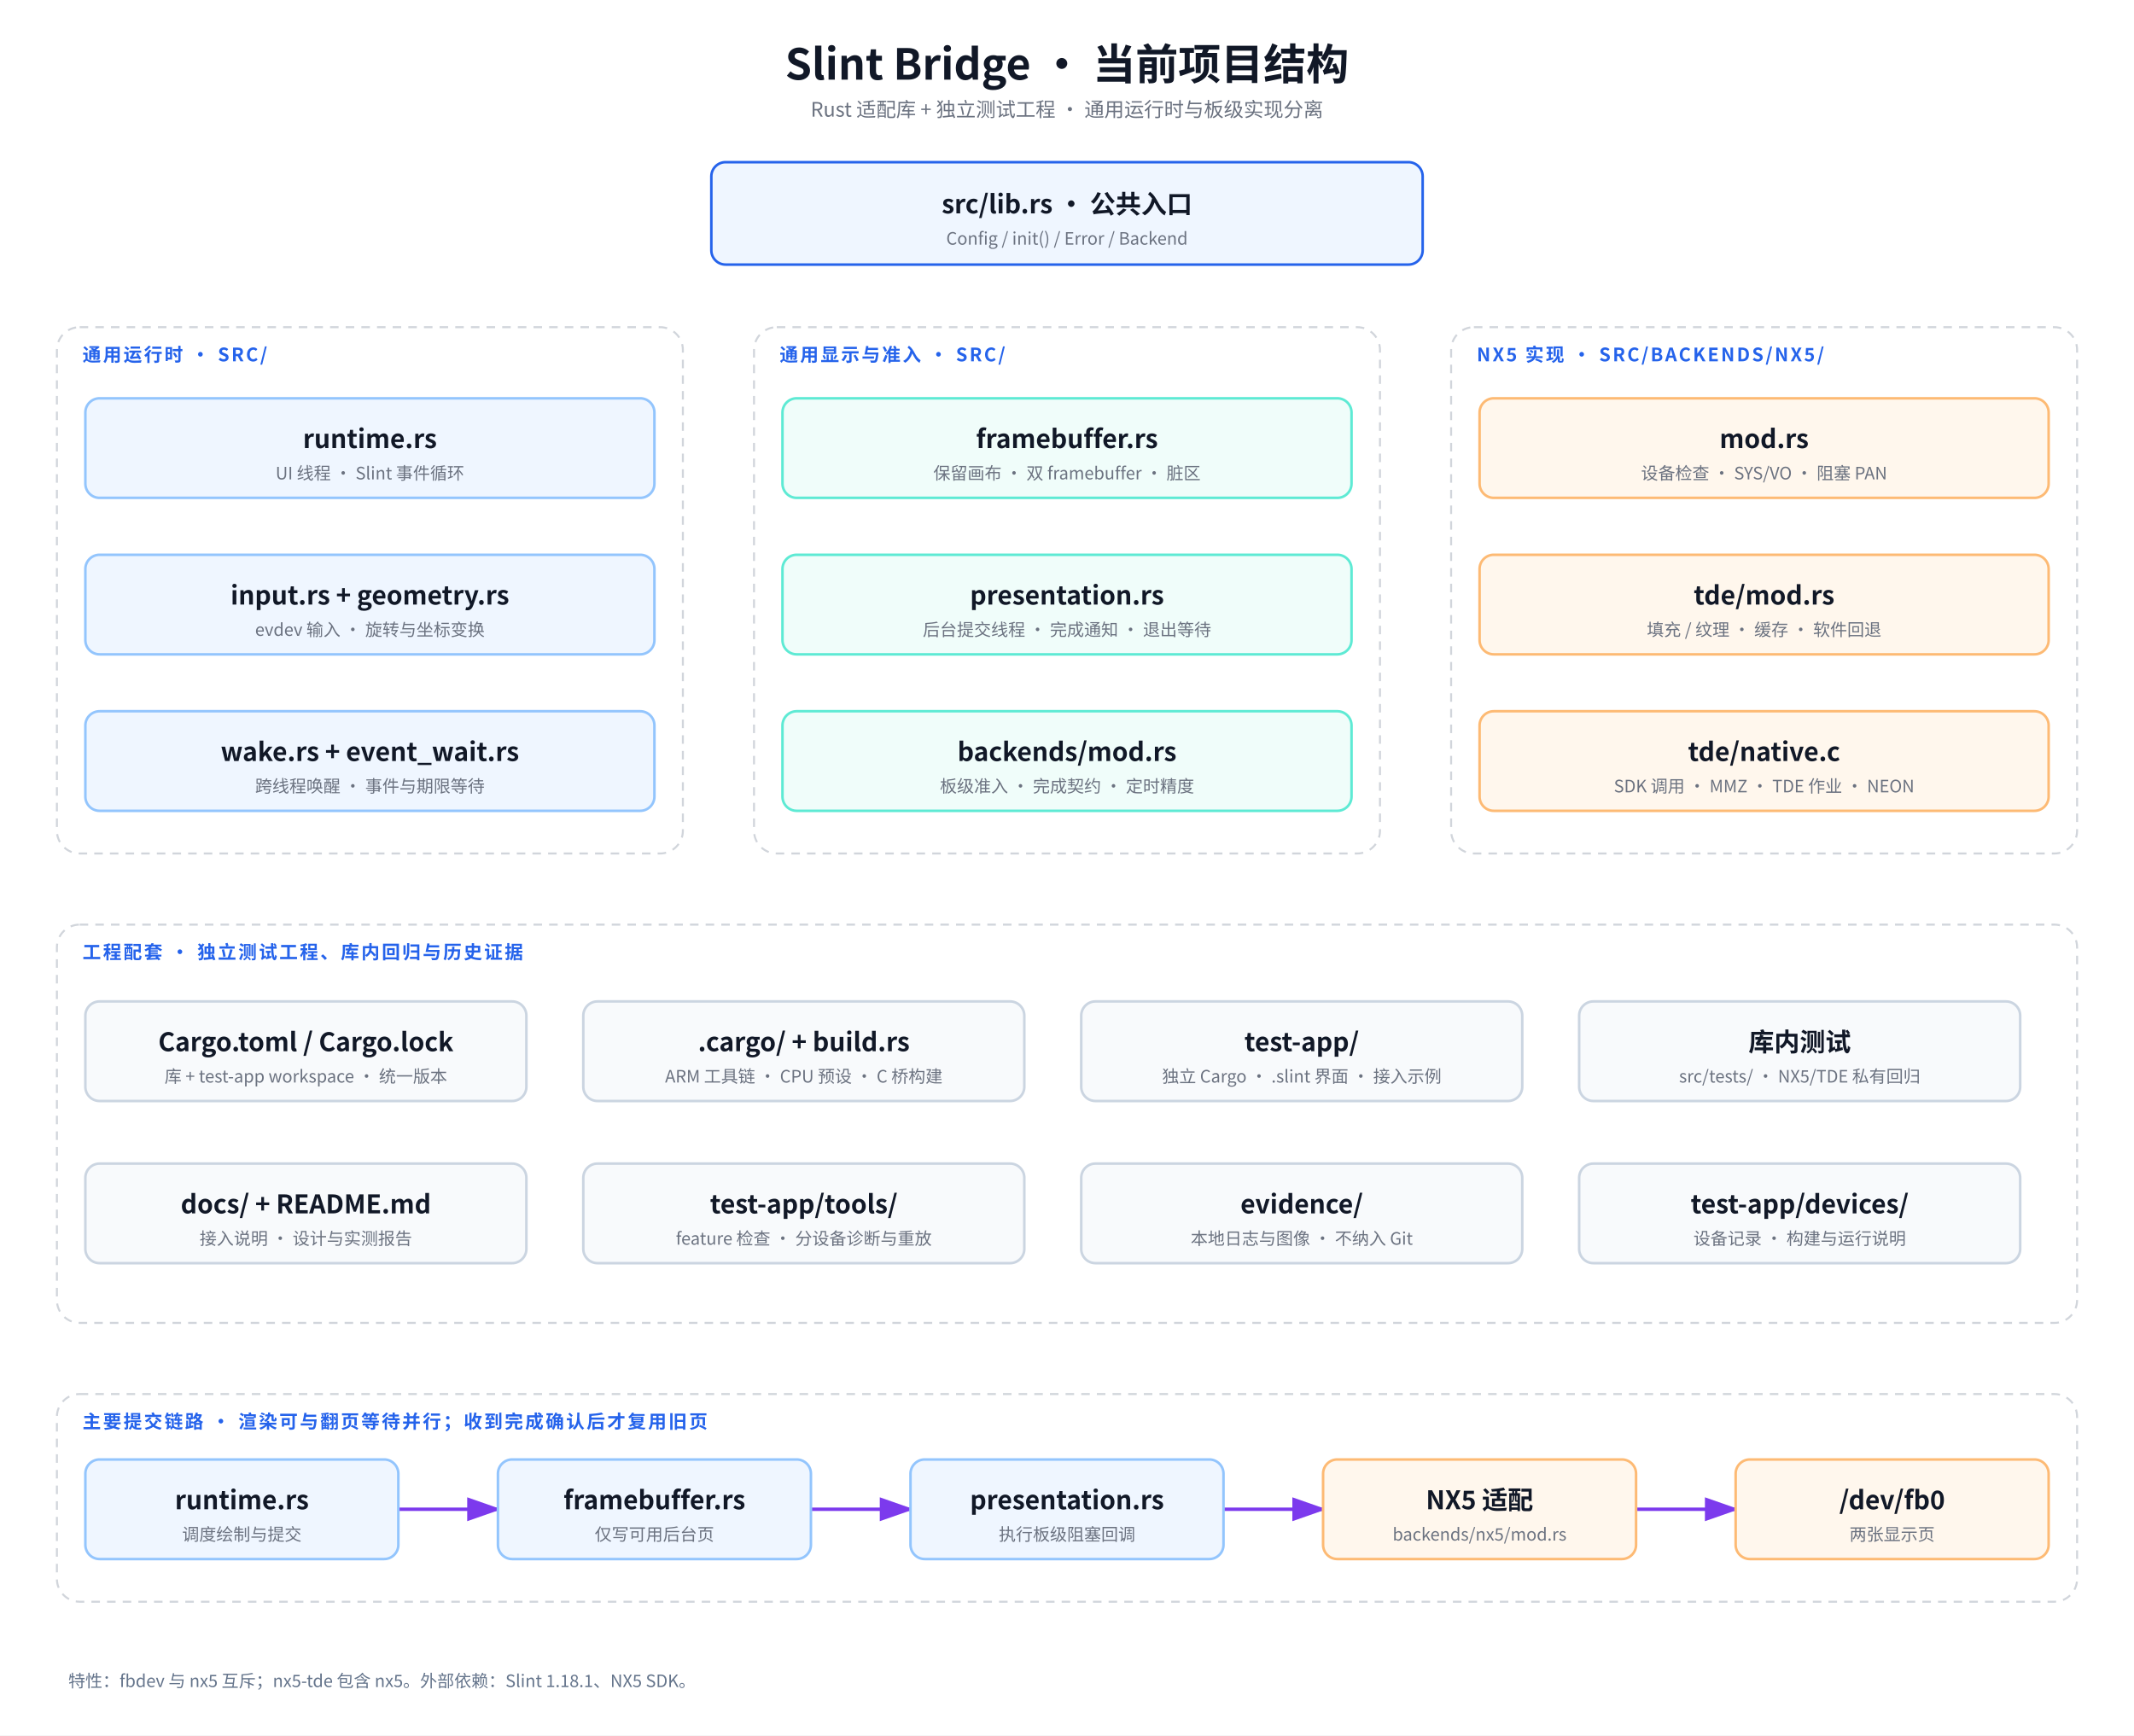
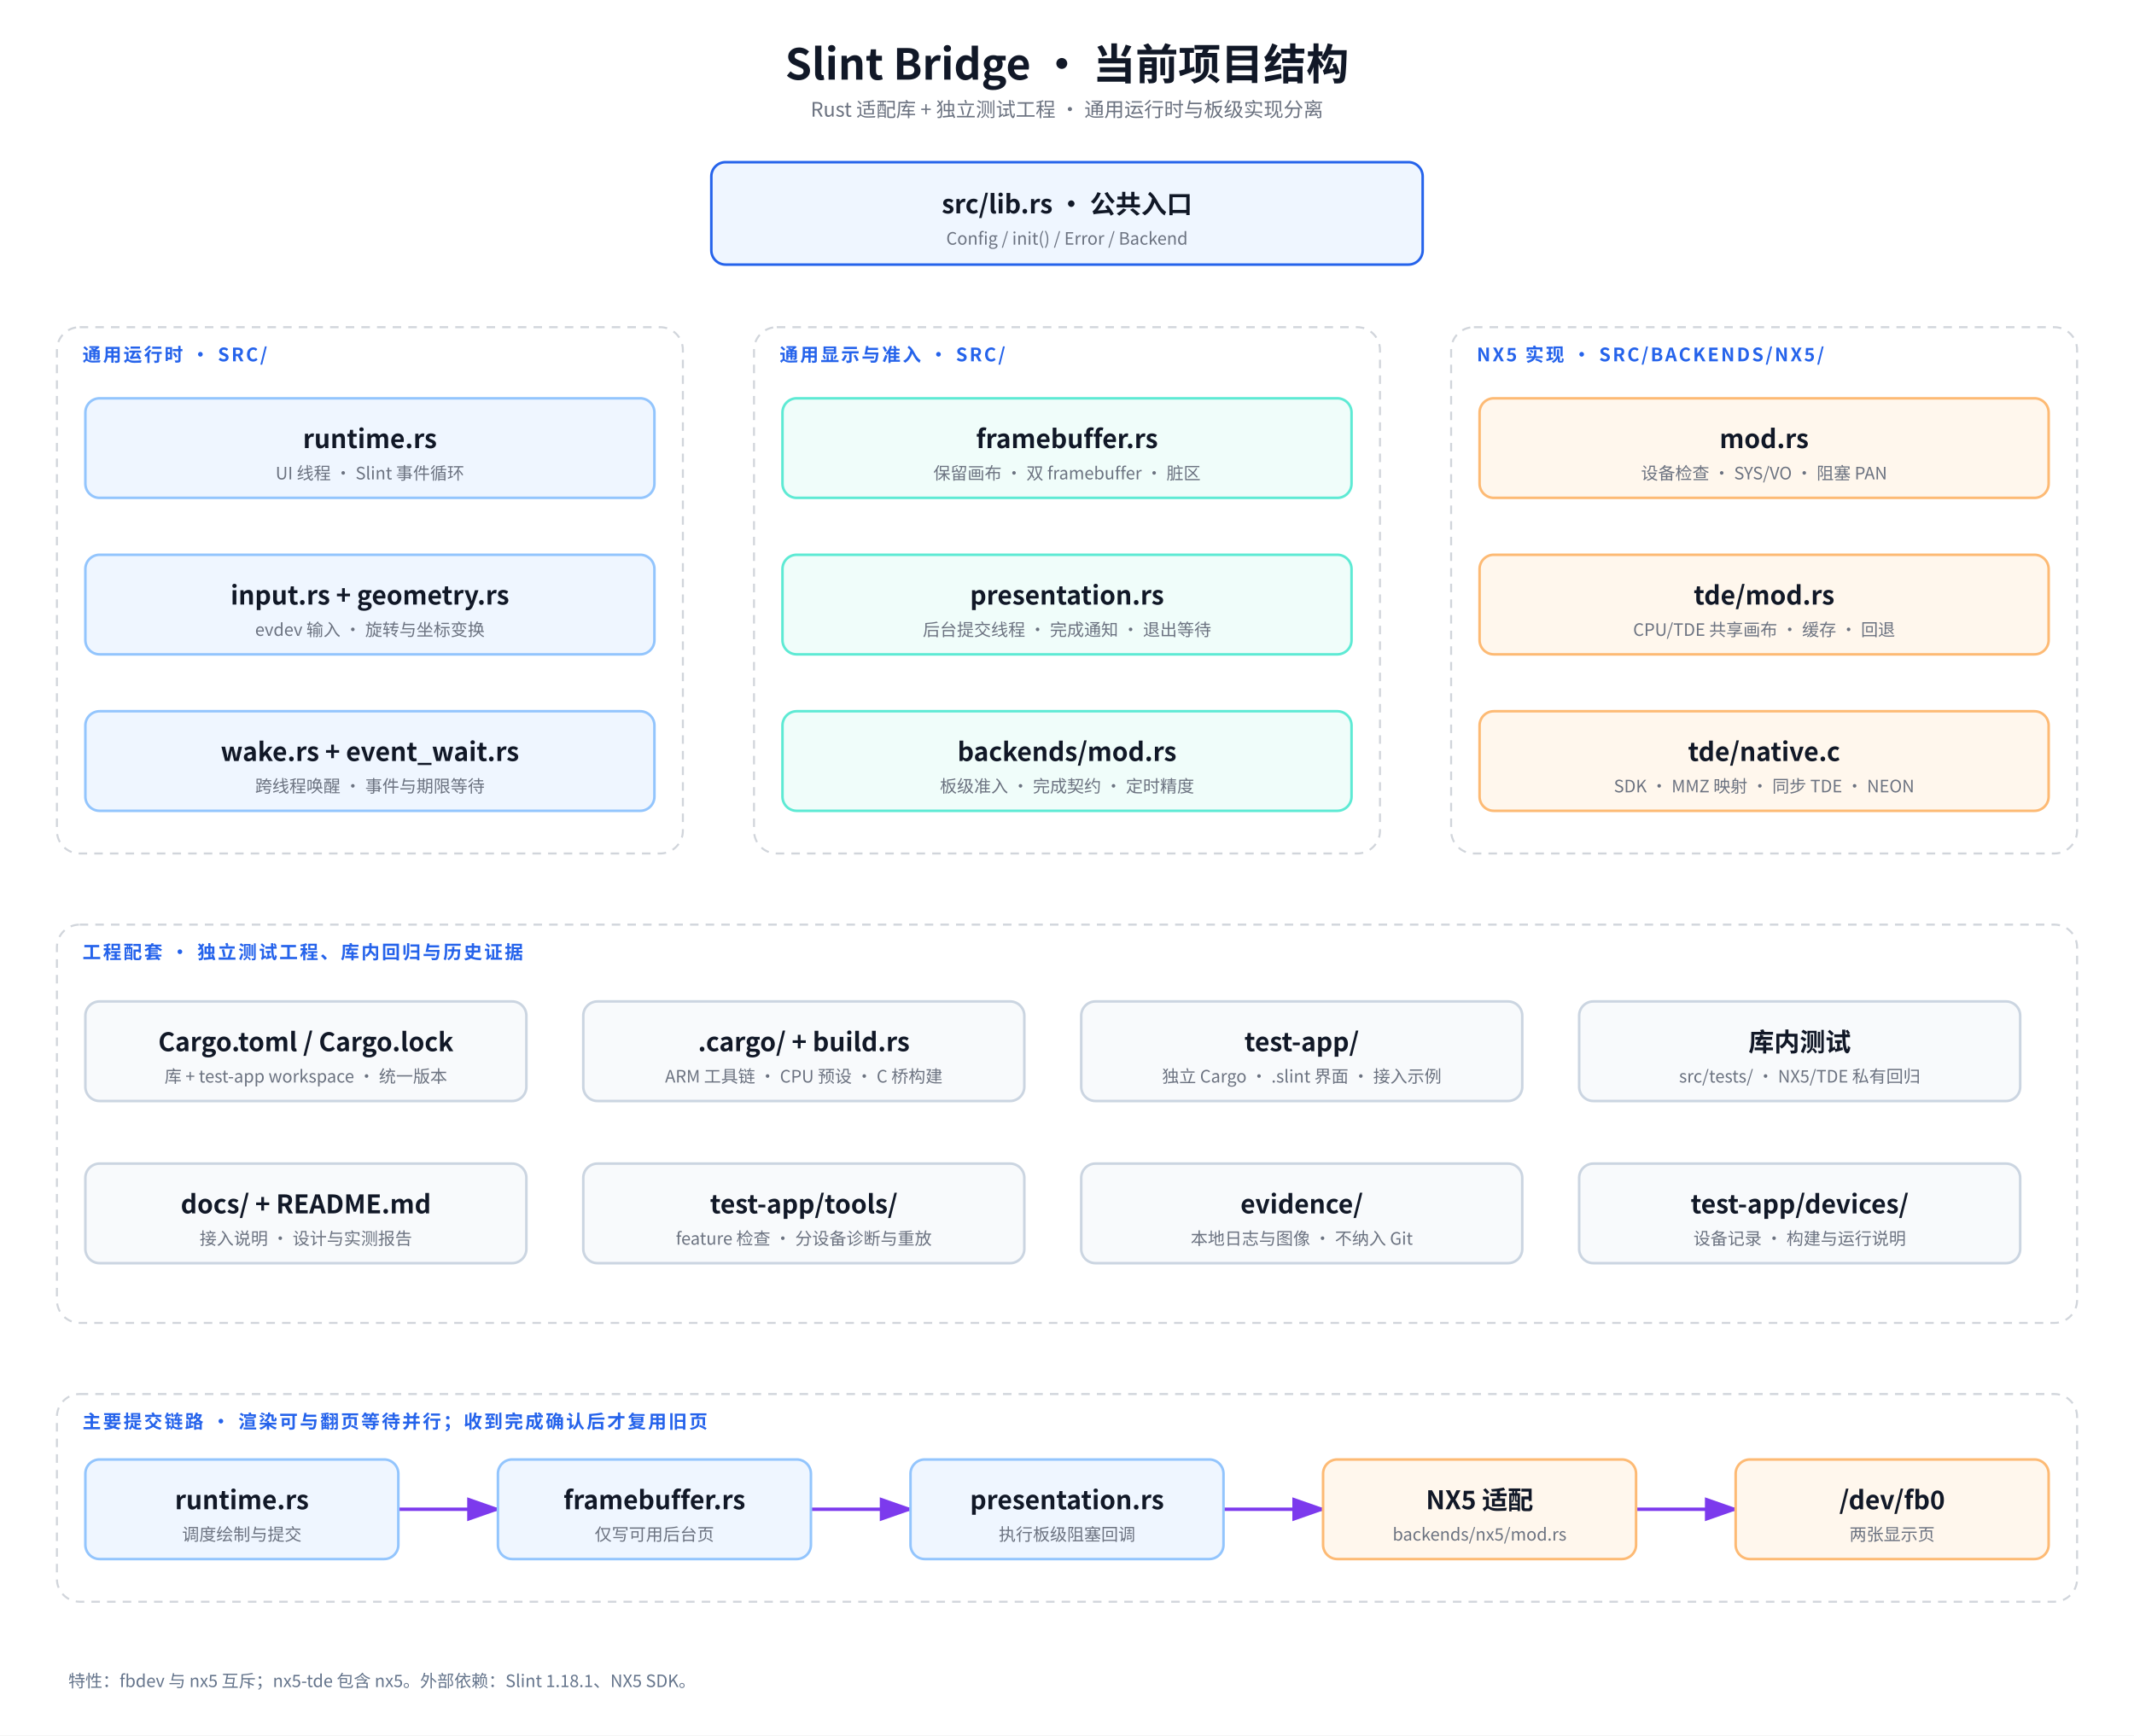
<svg xmlns="http://www.w3.org/2000/svg" viewBox="0 0 1500 1220" width="1500" height="1220" data-generator="fireworks-tech-graph" data-schema-version="1" data-text-metrics="heuristic-v1" data-style-id="1" data-visual-theme="Flat Icon" data-diagram-type="architecture" data-motion-scene="" data-semantic-profile="generic" data-semantic-valid="true" data-quality-profile="showcase" data-max-bends-per-edge="2" data-max-total-bends="8" data-max-route-stretch="1.35" data-max-bridged-crossings="0" data-min-node-gap="40.0" data-min-container-gutter="20.0" data-min-label-clearance="4.0" data-min-segment-length="16.0">
  <defs>
    <marker id="arrowA" markerWidth="10" markerHeight="7" refX="9" refY="3.5" orient="auto">
      <polygon points="0 0, 10 3.5, 0 7" fill="#7c3aed" />
    </marker>
    <marker id="arrowB" markerWidth="10" markerHeight="7" refX="9" refY="3.5" orient="auto">
      <polygon points="0 0, 10 3.5, 0 7" fill="#10b981" />
    </marker>
    <marker id="arrowC" markerWidth="10" markerHeight="7" refX="9" refY="3.5" orient="auto">
      <polygon points="0 0, 10 3.5, 0 7" fill="#2563eb" />
    </marker>
    <marker id="arrowE" markerWidth="10" markerHeight="7" refX="9" refY="3.5" orient="auto">
      <polygon points="0 0, 10 3.5, 0 7" fill="#f97316" />
    </marker>
    <marker id="arrowF" markerWidth="10" markerHeight="7" refX="9" refY="3.5" orient="auto">
      <polygon points="0 0, 10 3.5, 0 7" fill="#7c3aed" />
    </marker>
    <marker id="arrowG" markerWidth="10" markerHeight="7" refX="9" refY="3.5" orient="auto">
      <polygon points="0 0, 10 3.5, 0 7" fill="#ef4444" />
    </marker>
    <marker id="arrowH" markerWidth="10" markerHeight="7" refX="9" refY="3.5" orient="auto">
      <polygon points="0 0, 10 3.5, 0 7" fill="#6b7280" />
    </marker>
    <filter id="shadowSoft" x="-20%" y="-20%" width="140%" height="160%">
      <feDropShadow dx="0" dy="3" stdDeviation="6" flood-color="#0f172a" flood-opacity="0.12" />
    </filter>
    <filter id="shadowGlass" x="-20%" y="-20%" width="140%" height="160%">
      <feDropShadow dx="0" dy="10" stdDeviation="16" flood-color="#020617" flood-opacity="0.28" />
    </filter>
    <style>
    text { font-family: 'Noto Sans CJK SC', 'PingFang SC', 'Microsoft YaHei', sans-serif; }
    .title { font-size: 30px; font-weight: 700; fill: #111827; }
    .subtitle { font-size: 14px; font-weight: 500; fill: #6b7280; }
    .section { font-size: 13px; font-weight: 700; fill: #2563eb; letter-spacing: 1.4px; }
    .section-sub { font-size: 12px; font-weight: 500; fill: #64748b; }
    .node-title { font-weight: 700; fill: #111827; }
    .node-sub { font-weight: 500; fill: #6b7280; }
    .node-type { font-size: 12px; font-weight: 700; fill: #64748b; letter-spacing: 0.08em; }
    .arrow-label { font-size: 12px; font-weight: 600; fill: #6b7280; }
    .legend { font-size: 12px; font-weight: 500; fill: #6b7280; }
    .footnote { font-size: 12px; font-weight: 500; fill: #64748b; }
    .metric-label { font-size: 8.5px; font-weight: 700; fill: #64748b; text-transform: uppercase; }
    .metric-value { font-size: 9.5px; font-weight: 700; fill: #111827; }
    </style>
  </defs>
  <rect data-graph-role="background" width="1500.0" height="1220.0" fill="#ffffff" />
  <text x="750.0" y="56" text-anchor="middle" class="title">Slint Bridge · 当前项目结构</text>
  <text x="750.0" y="82" text-anchor="middle" class="subtitle">Rust 适配库 + 独立测试工程 · 通用运行时与板级实现分离</text>
  <g id="runtime_group" data-graph-role="container" data-container-id="runtime_group" data-semantic-role="boundary" data-graph-bounds="40,230,480,600">
    <rect data-graph-role="container" x="40.0" y="230.0" width="440.0" height="370.0" rx="16.0" fill="none" stroke="#d1d5db" stroke-width="1.4" stroke-dasharray="6 5" />
    <text x="58.0" y="254.0" class="section">通用运行时 · SRC/</text>
    <rect id="runtime_group-header" data-graph-role="reserved" data-reserved-kind="container-header" x="48" y="236" width="142.06" height="30" fill="none" stroke="none" />
  </g>
  <g id="display_group" data-graph-role="container" data-container-id="display_group" data-semantic-role="boundary" data-graph-bounds="530,230,970,600">
    <rect data-graph-role="container" x="530.0" y="230.0" width="440.0" height="370.0" rx="16.0" fill="none" stroke="#d1d5db" stroke-width="1.4" stroke-dasharray="6 5" />
    <text x="548.0" y="254.0" class="section">通用显示与准入 · SRC/</text>
    <rect id="display_group-header" data-graph-role="reserved" data-reserved-kind="container-header" x="538" y="236" width="168.06" height="30" fill="none" stroke="none" />
  </g>
  <g id="nx5_group" data-graph-role="container" data-container-id="nx5_group" data-semantic-role="boundary" data-graph-bounds="1020,230,1460,600">
    <rect data-graph-role="container" x="1020.0" y="230.0" width="440.0" height="370.0" rx="16.0" fill="none" stroke="#d1d5db" stroke-width="1.4" stroke-dasharray="6 5" />
    <text x="1038.0" y="254.0" class="section">NX5 实现 · SRC/BACKENDS/NX5/</text>
    <rect id="nx5_group-header" data-graph-role="reserved" data-reserved-kind="container-header" x="1028" y="236" width="228.38" height="30" fill="none" stroke="none" />
  </g>
  <g id="support" data-graph-role="container" data-container-id="support" data-semantic-role="boundary" data-graph-bounds="40,650,1460,930">
    <rect data-graph-role="container" x="40.0" y="650.0" width="1420.0" height="280.0" rx="16.0" fill="none" stroke="#d1d5db" stroke-width="1.4" stroke-dasharray="6 5" />
    <text x="58.0" y="674.0" class="section">工程配套 · 独立测试工程、库内回归与历史证据</text>
    <rect id="support-header" data-graph-role="reserved" data-reserved-kind="container-header" x="48" y="656" width="306.9" height="30" fill="none" stroke="none" />
  </g>
  <g id="flow" data-graph-role="container" data-container-id="flow" data-semantic-role="boundary" data-graph-bounds="40,980,1460,1126">
    <rect data-graph-role="container" x="40.0" y="980.0" width="1420.0" height="146.0" rx="16.0" fill="none" stroke="#d1d5db" stroke-width="1.4" stroke-dasharray="6 5" />
    <text x="58.0" y="1004.0" class="section">主要提交链路 · 渲染可与翻页等待并行；收到完成确认后才复用旧页</text>
    <rect id="flow-header" data-graph-role="reserved" data-reserved-kind="container-header" x="48" y="986" width="423.9" height="30" fill="none" stroke="none" />
  </g>
  <path id="flow_rt_flow_fb" data-graph-role="edge" data-edge-id="flow_rt_flow_fb" data-source="flow_rt" data-target="flow_fb" data-edge-kind="flow" data-topic-id="" data-flow="control" data-motion-role="" data-motion-stage="" data-motion-order="" data-protocol="" data-via="" data-critical-path-id="" data-critical-hop="" data-critical-hops="" data-critical="false" data-bends="0" data-route-stretch="1.0" data-bridges="" d="M 280,1061 L 350,1061" fill="none" stroke="#7c3aed" stroke-width="2.4" stroke-linecap="round" stroke-linejoin="round" marker-end="url(#arrowA)" />
  <path id="flow_fb_flow_pr" data-graph-role="edge" data-edge-id="flow_fb_flow_pr" data-source="flow_fb" data-target="flow_pr" data-edge-kind="flow" data-topic-id="" data-flow="control" data-motion-role="" data-motion-stage="" data-motion-order="" data-protocol="" data-via="" data-critical-path-id="" data-critical-hop="" data-critical-hops="" data-critical="false" data-bends="0" data-route-stretch="1.0" data-bridges="" d="M 570,1061 L 640,1061" fill="none" stroke="#7c3aed" stroke-width="2.4" stroke-linecap="round" stroke-linejoin="round" marker-end="url(#arrowA)" />
  <path id="flow_pr_flow_nx" data-graph-role="edge" data-edge-id="flow_pr_flow_nx" data-source="flow_pr" data-target="flow_nx" data-edge-kind="flow" data-topic-id="" data-flow="control" data-motion-role="" data-motion-stage="" data-motion-order="" data-protocol="" data-via="" data-critical-path-id="" data-critical-hop="" data-critical-hops="" data-critical="false" data-bends="0" data-route-stretch="1.0" data-bridges="" d="M 860,1061 L 930,1061" fill="none" stroke="#7c3aed" stroke-width="2.4" stroke-linecap="round" stroke-linejoin="round" marker-end="url(#arrowA)" />
  <path id="flow_nx_flow_dev" data-graph-role="edge" data-edge-id="flow_nx_flow_dev" data-source="flow_nx" data-target="flow_dev" data-edge-kind="flow" data-topic-id="" data-flow="control" data-motion-role="" data-motion-stage="" data-motion-order="" data-protocol="" data-via="" data-critical-path-id="" data-critical-hop="" data-critical-hops="" data-critical="false" data-bends="0" data-route-stretch="1.0" data-bridges="" d="M 1150,1061 L 1220,1061" fill="none" stroke="#7c3aed" stroke-width="2.4" stroke-linecap="round" stroke-linejoin="round" marker-end="url(#arrowA)" />
  <g id="node-public" data-graph-role="node" data-node-id="public" data-semantic-role="rect" data-motion-role="" data-motion-stage="" data-motion-order="" data-parent="" data-deployment-id="" data-topic-id="" data-span-id="" data-station-order="" data-status="" data-start-ms="" data-duration-ms="" data-parent-span="" data-graph-bounds="500,114,1000,186">
    <rect x="500.0" y="114.0" width="500.0" height="72.0" rx="10.0" fill="#eff6ff" stroke="#2563eb" stroke-width="1.8" />
    <text data-text-role="title" data-full-text="src/lib.rs · 公共入口" data-text-max-width="476.0" x="750.0" y="150.0" text-anchor="middle" class="node-title" font-size="18">src/lib.rs · 公共入口</text>
    <text data-text-role="subtitle" data-full-text="Config / init() / Error / Backend" data-text-max-width="476.0" x="750.0" y="172.0" text-anchor="middle" class="node-sub" font-size="12">Config / init() / Error / Backend</text>
  </g>
  <g id="node-runtime" data-graph-role="node" data-node-id="runtime" data-semantic-role="rect" data-motion-role="" data-motion-stage="" data-motion-order="" data-parent="" data-deployment-id="" data-topic-id="" data-span-id="" data-station-order="" data-status="" data-start-ms="" data-duration-ms="" data-parent-span="" data-graph-bounds="60,280,460,350">
    <rect x="60.0" y="280.0" width="400.0" height="70.0" rx="10.0" fill="#eff6ff" stroke="#93c5fd" stroke-width="1.8" />
    <text data-text-role="title" data-full-text="runtime.rs" data-text-max-width="376.0" x="260.0" y="315.0" text-anchor="middle" class="node-title" font-size="18">runtime.rs</text>
    <text data-text-role="subtitle" data-full-text="UI 线程 · Slint 事件循环" data-text-max-width="376.0" x="260.0" y="337.0" text-anchor="middle" class="node-sub" font-size="12">UI 线程 · Slint 事件循环</text>
  </g>
  <g id="node-input" data-graph-role="node" data-node-id="input" data-semantic-role="rect" data-motion-role="" data-motion-stage="" data-motion-order="" data-parent="" data-deployment-id="" data-topic-id="" data-span-id="" data-station-order="" data-status="" data-start-ms="" data-duration-ms="" data-parent-span="" data-graph-bounds="60,390,460,460">
    <rect x="60.0" y="390.0" width="400.0" height="70.0" rx="10.0" fill="#eff6ff" stroke="#93c5fd" stroke-width="1.8" />
    <text data-text-role="title" data-full-text="input.rs + geometry.rs" data-text-max-width="376.0" x="260.0" y="425.0" text-anchor="middle" class="node-title" font-size="18">input.rs + geometry.rs</text>
    <text data-text-role="subtitle" data-full-text="evdev 输入 · 旋转与坐标变换" data-text-max-width="376.0" x="260.0" y="447.0" text-anchor="middle" class="node-sub" font-size="12">evdev 输入 · 旋转与坐标变换</text>
  </g>
  <g id="node-wake" data-graph-role="node" data-node-id="wake" data-semantic-role="rect" data-motion-role="" data-motion-stage="" data-motion-order="" data-parent="" data-deployment-id="" data-topic-id="" data-span-id="" data-station-order="" data-status="" data-start-ms="" data-duration-ms="" data-parent-span="" data-graph-bounds="60,500,460,570">
    <rect x="60.0" y="500.0" width="400.0" height="70.0" rx="10.0" fill="#eff6ff" stroke="#93c5fd" stroke-width="1.8" />
    <text data-text-role="title" data-full-text="wake.rs + event_wait.rs" data-text-max-width="376.0" x="260.0" y="535.0" text-anchor="middle" class="node-title" font-size="18">wake.rs + event_wait.rs</text>
    <text data-text-role="subtitle" data-full-text="跨线程唤醒 · 事件与期限等待" data-text-max-width="376.0" x="260.0" y="557.0" text-anchor="middle" class="node-sub" font-size="12">跨线程唤醒 · 事件与期限等待</text>
  </g>
  <g id="node-framebuffer" data-graph-role="node" data-node-id="framebuffer" data-semantic-role="rect" data-motion-role="" data-motion-stage="" data-motion-order="" data-parent="" data-deployment-id="" data-topic-id="" data-span-id="" data-station-order="" data-status="" data-start-ms="" data-duration-ms="" data-parent-span="" data-graph-bounds="550,280,950,350">
    <rect x="550.0" y="280.0" width="400.0" height="70.0" rx="10.0" fill="#f0fdfa" stroke="#5eead4" stroke-width="1.8" />
    <text data-text-role="title" data-full-text="framebuffer.rs" data-text-max-width="376.0" x="750.0" y="315.0" text-anchor="middle" class="node-title" font-size="18">framebuffer.rs</text>
    <text data-text-role="subtitle" data-full-text="保留画布 · 双 framebuffer · 脏区" data-text-max-width="376.0" x="750.0" y="337.0" text-anchor="middle" class="node-sub" font-size="12">保留画布 · 双 framebuffer · 脏区</text>
  </g>
  <g id="node-presentation" data-graph-role="node" data-node-id="presentation" data-semantic-role="rect" data-motion-role="" data-motion-stage="" data-motion-order="" data-parent="" data-deployment-id="" data-topic-id="" data-span-id="" data-station-order="" data-status="" data-start-ms="" data-duration-ms="" data-parent-span="" data-graph-bounds="550,390,950,460">
    <rect x="550.0" y="390.0" width="400.0" height="70.0" rx="10.0" fill="#f0fdfa" stroke="#5eead4" stroke-width="1.8" />
    <text data-text-role="title" data-full-text="presentation.rs" data-text-max-width="376.0" x="750.0" y="425.0" text-anchor="middle" class="node-title" font-size="18">presentation.rs</text>
    <text data-text-role="subtitle" data-full-text="后台提交线程 · 完成通知 · 退出等待" data-text-max-width="376.0" x="750.0" y="447.0" text-anchor="middle" class="node-sub" font-size="12">后台提交线程 · 完成通知 · 退出等待</text>
  </g>
  <g id="node-admission" data-graph-role="node" data-node-id="admission" data-semantic-role="rect" data-motion-role="" data-motion-stage="" data-motion-order="" data-parent="" data-deployment-id="" data-topic-id="" data-span-id="" data-station-order="" data-status="" data-start-ms="" data-duration-ms="" data-parent-span="" data-graph-bounds="550,500,950,570">
    <rect x="550.0" y="500.0" width="400.0" height="70.0" rx="10.0" fill="#f0fdfa" stroke="#5eead4" stroke-width="1.8" />
    <text data-text-role="title" data-full-text="backends/mod.rs" data-text-max-width="376.0" x="750.0" y="535.0" text-anchor="middle" class="node-title" font-size="18">backends/mod.rs</text>
    <text data-text-role="subtitle" data-full-text="板级准入 · 完成契约 · 定时精度" data-text-max-width="376.0" x="750.0" y="557.0" text-anchor="middle" class="node-sub" font-size="12">板级准入 · 完成契约 · 定时精度</text>
  </g>
  <g id="node-nx5" data-graph-role="node" data-node-id="nx5" data-semantic-role="rect" data-motion-role="" data-motion-stage="" data-motion-order="" data-parent="" data-deployment-id="" data-topic-id="" data-span-id="" data-station-order="" data-status="" data-start-ms="" data-duration-ms="" data-parent-span="" data-graph-bounds="1040,280,1440,350">
    <rect x="1040.0" y="280.0" width="400.0" height="70.0" rx="10.0" fill="#fff7ed" stroke="#fdba74" stroke-width="1.8" />
    <text data-text-role="title" data-full-text="mod.rs" data-text-max-width="376.0" x="1240.0" y="315.0" text-anchor="middle" class="node-title" font-size="18">mod.rs</text>
    <text data-text-role="subtitle" data-full-text="设备检查 · SYS/VO · 阻塞 PAN" data-text-max-width="376.0" x="1240.0" y="337.0" text-anchor="middle" class="node-sub" font-size="12">设备检查 · SYS/VO · 阻塞 PAN</text>
  </g>
  <g id="node-tde" data-graph-role="node" data-node-id="tde" data-semantic-role="rect" data-motion-role="" data-motion-stage="" data-motion-order="" data-parent="" data-deployment-id="" data-topic-id="" data-span-id="" data-station-order="" data-status="" data-start-ms="" data-duration-ms="" data-parent-span="" data-graph-bounds="1040,390,1440,460">
    <rect x="1040.0" y="390.0" width="400.0" height="70.0" rx="10.0" fill="#fff7ed" stroke="#fdba74" stroke-width="1.8" />
    <text data-text-role="title" data-full-text="tde/mod.rs" data-text-max-width="376.0" x="1240.0" y="425.0" text-anchor="middle" class="node-title" font-size="18">tde/mod.rs</text>
-     <text data-text-role="subtitle" data-full-text="填充 / 纹理 · 缓存 · 软件回退" data-text-max-width="376.0" x="1240.0" y="447.0" text-anchor="middle" class="node-sub" font-size="12">填充 / 纹理 · 缓存 · 软件回退</text>
+     <text data-text-role="subtitle" data-full-text="CPU/TDE 共享画布 · 缓存 · 回退" data-text-max-width="376.0" x="1240.0" y="447.0" text-anchor="middle" class="node-sub" font-size="12">CPU/TDE 共享画布 · 缓存 · 回退</text>
  </g>
  <g id="node-native" data-graph-role="node" data-node-id="native" data-semantic-role="rect" data-motion-role="" data-motion-stage="" data-motion-order="" data-parent="" data-deployment-id="" data-topic-id="" data-span-id="" data-station-order="" data-status="" data-start-ms="" data-duration-ms="" data-parent-span="" data-graph-bounds="1040,500,1440,570">
    <rect x="1040.0" y="500.0" width="400.0" height="70.0" rx="10.0" fill="#fff7ed" stroke="#fdba74" stroke-width="1.8" />
    <text data-text-role="title" data-full-text="tde/native.c" data-text-max-width="376.0" x="1240.0" y="535.0" text-anchor="middle" class="node-title" font-size="18">tde/native.c</text>
-     <text data-text-role="subtitle" data-full-text="SDK 调用 · MMZ · TDE 作业 · NEON" data-text-max-width="376.0" x="1240.0" y="557.0" text-anchor="middle" class="node-sub" font-size="12">SDK 调用 · MMZ · TDE 作业 · NEON</text>
+     <text data-text-role="subtitle" data-full-text="SDK · MMZ 映射 · 同步 TDE · NEON" data-text-max-width="376.0" x="1240.0" y="557.0" text-anchor="middle" class="node-sub" font-size="12">SDK · MMZ 映射 · 同步 TDE · NEON</text>
  </g>
  <g id="node-cargo" data-graph-role="node" data-node-id="cargo" data-semantic-role="rect" data-motion-role="" data-motion-stage="" data-motion-order="" data-parent="" data-deployment-id="" data-topic-id="" data-span-id="" data-station-order="" data-status="" data-start-ms="" data-duration-ms="" data-parent-span="" data-graph-bounds="60,704,370,774">
    <rect x="60.0" y="704.0" width="310.0" height="70.0" rx="10.0" fill="#f8fafc" stroke="#cbd5e1" stroke-width="1.8" />
    <text data-text-role="title" data-full-text="Cargo.toml / Cargo.lock" data-text-max-width="286.0" x="215.0" y="739.0" text-anchor="middle" class="node-title" font-size="18">Cargo.toml / Cargo.lock</text>
    <text data-text-role="subtitle" data-full-text="库 + test-app workspace · 统一版本" data-text-max-width="286.0" x="215.0" y="761.0" text-anchor="middle" class="node-sub" font-size="12">库 + test-app workspace · 统一版本</text>
  </g>
  <g id="node-build" data-graph-role="node" data-node-id="build" data-semantic-role="rect" data-motion-role="" data-motion-stage="" data-motion-order="" data-parent="" data-deployment-id="" data-topic-id="" data-span-id="" data-station-order="" data-status="" data-start-ms="" data-duration-ms="" data-parent-span="" data-graph-bounds="410,704,720,774">
    <rect x="410.0" y="704.0" width="310.0" height="70.0" rx="10.0" fill="#f8fafc" stroke="#cbd5e1" stroke-width="1.8" />
    <text data-text-role="title" data-full-text=".cargo/ + build.rs" data-text-max-width="286.0" x="565.0" y="739.0" text-anchor="middle" class="node-title" font-size="18">.cargo/ + build.rs</text>
    <text data-text-role="subtitle" data-full-text="ARM 工具链 · CPU 预设 · C 桥构建" data-text-max-width="286.0" x="565.0" y="761.0" text-anchor="middle" class="node-sub" font-size="12">ARM 工具链 · CPU 预设 · C 桥构建</text>
  </g>
  <g id="node-examples" data-graph-role="node" data-node-id="examples" data-semantic-role="rect" data-motion-role="" data-motion-stage="" data-motion-order="" data-parent="" data-deployment-id="" data-topic-id="" data-span-id="" data-station-order="" data-status="" data-start-ms="" data-duration-ms="" data-parent-span="" data-graph-bounds="760,704,1070,774">
    <rect x="760.0" y="704.0" width="310.0" height="70.0" rx="10.0" fill="#f8fafc" stroke="#cbd5e1" stroke-width="1.8" />
    <text data-text-role="title" data-full-text="test-app/" data-text-max-width="286.0" x="915.0" y="739.0" text-anchor="middle" class="node-title" font-size="18">test-app/</text>
    <text data-text-role="subtitle" data-full-text="独立 Cargo · .slint 界面 · 接入示例" data-text-max-width="286.0" x="915.0" y="761.0" text-anchor="middle" class="node-sub" font-size="12">独立 Cargo · .slint 界面 · 接入示例</text>
  </g>
  <g id="node-tests" data-graph-role="node" data-node-id="tests" data-semantic-role="rect" data-motion-role="" data-motion-stage="" data-motion-order="" data-parent="" data-deployment-id="" data-topic-id="" data-span-id="" data-station-order="" data-status="" data-start-ms="" data-duration-ms="" data-parent-span="" data-graph-bounds="1110,704,1420,774">
    <rect x="1110.0" y="704.0" width="310.0" height="70.0" rx="10.0" fill="#f8fafc" stroke="#cbd5e1" stroke-width="1.8" />
    <text data-text-role="title" data-full-text="库内测试" data-text-max-width="286.0" x="1265.0" y="739.0" text-anchor="middle" class="node-title" font-size="18">库内测试</text>
    <text data-text-role="subtitle" data-full-text="src/tests/ · NX5/TDE 私有回归" data-text-max-width="286.0" x="1265.0" y="761.0" text-anchor="middle" class="node-sub" font-size="12">src/tests/ · NX5/TDE 私有回归</text>
  </g>
  <g id="node-docs" data-graph-role="node" data-node-id="docs" data-semantic-role="rect" data-motion-role="" data-motion-stage="" data-motion-order="" data-parent="" data-deployment-id="" data-topic-id="" data-span-id="" data-station-order="" data-status="" data-start-ms="" data-duration-ms="" data-parent-span="" data-graph-bounds="60,818,370,888">
    <rect x="60.0" y="818.0" width="310.0" height="70.0" rx="10.0" fill="#f8fafc" stroke="#cbd5e1" stroke-width="1.8" />
    <text data-text-role="title" data-full-text="docs/ + README.md" data-text-max-width="286.0" x="215.0" y="853.0" text-anchor="middle" class="node-title" font-size="18">docs/ + README.md</text>
    <text data-text-role="subtitle" data-full-text="接入说明 · 设计与实测报告" data-text-max-width="286.0" x="215.0" y="875.0" text-anchor="middle" class="node-sub" font-size="12">接入说明 · 设计与实测报告</text>
  </g>
  <g id="node-tools" data-graph-role="node" data-node-id="tools" data-semantic-role="rect" data-motion-role="" data-motion-stage="" data-motion-order="" data-parent="" data-deployment-id="" data-topic-id="" data-span-id="" data-station-order="" data-status="" data-start-ms="" data-duration-ms="" data-parent-span="" data-graph-bounds="410,818,720,888">
    <rect x="410.0" y="818.0" width="310.0" height="70.0" rx="10.0" fill="#f8fafc" stroke="#cbd5e1" stroke-width="1.8" />
    <text data-text-role="title" data-full-text="test-app/tools/" data-text-max-width="286.0" x="565.0" y="853.0" text-anchor="middle" class="node-title" font-size="18">test-app/tools/</text>
    <text data-text-role="subtitle" data-full-text="feature 检查 · 分设备诊断与重放" data-text-max-width="286.0" x="565.0" y="875.0" text-anchor="middle" class="node-sub" font-size="12">feature 检查 · 分设备诊断与重放</text>
  </g>
  <g id="node-evidence" data-graph-role="node" data-node-id="evidence" data-semantic-role="rect" data-motion-role="" data-motion-stage="" data-motion-order="" data-parent="" data-deployment-id="" data-topic-id="" data-span-id="" data-station-order="" data-status="" data-start-ms="" data-duration-ms="" data-parent-span="" data-graph-bounds="760,818,1070,888">
    <rect x="760.0" y="818.0" width="310.0" height="70.0" rx="10.0" fill="#f8fafc" stroke="#cbd5e1" stroke-width="1.8" />
    <text data-text-role="title" data-full-text="evidence/" data-text-max-width="286.0" x="915.0" y="853.0" text-anchor="middle" class="node-title" font-size="18">evidence/</text>
    <text data-text-role="subtitle" data-full-text="本地日志与图像 · 不纳入 Git" data-text-max-width="286.0" x="915.0" y="875.0" text-anchor="middle" class="node-sub" font-size="12">本地日志与图像 · 不纳入 Git</text>
  </g>
  <g id="node-environment" data-graph-role="node" data-node-id="environment" data-semantic-role="rect" data-motion-role="" data-motion-stage="" data-motion-order="" data-parent="" data-deployment-id="" data-topic-id="" data-span-id="" data-station-order="" data-status="" data-start-ms="" data-duration-ms="" data-parent-span="" data-graph-bounds="1110,818,1420,888">
    <rect x="1110.0" y="818.0" width="310.0" height="70.0" rx="10.0" fill="#f8fafc" stroke="#cbd5e1" stroke-width="1.8" />
    <text data-text-role="title" data-full-text="test-app/devices/" data-text-max-width="286.0" x="1265.0" y="853.0" text-anchor="middle" class="node-title" font-size="18">test-app/devices/</text>
    <text data-text-role="subtitle" data-full-text="设备记录 · 构建与运行说明" data-text-max-width="286.0" x="1265.0" y="875.0" text-anchor="middle" class="node-sub" font-size="12">设备记录 · 构建与运行说明</text>
  </g>
  <g id="node-flow_rt" data-graph-role="node" data-node-id="flow_rt" data-semantic-role="rect" data-motion-role="" data-motion-stage="" data-motion-order="" data-parent="" data-deployment-id="" data-topic-id="" data-span-id="" data-station-order="" data-status="" data-start-ms="" data-duration-ms="" data-parent-span="" data-graph-bounds="60,1026,280,1096">
    <rect x="60.0" y="1026.0" width="220.0" height="70.0" rx="10.0" fill="#eff6ff" stroke="#93c5fd" stroke-width="1.8" />
    <text data-text-role="title" data-full-text="runtime.rs" data-text-max-width="196.0" x="170.0" y="1061.0" text-anchor="middle" class="node-title" font-size="18">runtime.rs</text>
    <text data-text-role="subtitle" data-full-text="调度绘制与提交" data-text-max-width="196.0" x="170.0" y="1083.0" text-anchor="middle" class="node-sub" font-size="12">调度绘制与提交</text>
  </g>
  <g id="node-flow_fb" data-graph-role="node" data-node-id="flow_fb" data-semantic-role="rect" data-motion-role="" data-motion-stage="" data-motion-order="" data-parent="" data-deployment-id="" data-topic-id="" data-span-id="" data-station-order="" data-status="" data-start-ms="" data-duration-ms="" data-parent-span="" data-graph-bounds="350,1026,570,1096">
    <rect x="350.0" y="1026.0" width="220.0" height="70.0" rx="10.0" fill="#eff6ff" stroke="#93c5fd" stroke-width="1.8" />
    <text data-text-role="title" data-full-text="framebuffer.rs" data-text-max-width="196.0" x="460.0" y="1061.0" text-anchor="middle" class="node-title" font-size="18">framebuffer.rs</text>
    <text data-text-role="subtitle" data-full-text="仅写可用后台页" data-text-max-width="196.0" x="460.0" y="1083.0" text-anchor="middle" class="node-sub" font-size="12">仅写可用后台页</text>
  </g>
  <g id="node-flow_pr" data-graph-role="node" data-node-id="flow_pr" data-semantic-role="rect" data-motion-role="" data-motion-stage="" data-motion-order="" data-parent="" data-deployment-id="" data-topic-id="" data-span-id="" data-station-order="" data-status="" data-start-ms="" data-duration-ms="" data-parent-span="" data-graph-bounds="640,1026,860,1096">
    <rect x="640.0" y="1026.0" width="220.0" height="70.0" rx="10.0" fill="#eff6ff" stroke="#93c5fd" stroke-width="1.8" />
    <text data-text-role="title" data-full-text="presentation.rs" data-text-max-width="196.0" x="750.0" y="1061.0" text-anchor="middle" class="node-title" font-size="18">presentation.rs</text>
    <text data-text-role="subtitle" data-full-text="执行板级阻塞回调" data-text-max-width="196.0" x="750.0" y="1083.0" text-anchor="middle" class="node-sub" font-size="12">执行板级阻塞回调</text>
  </g>
  <g id="node-flow_nx" data-graph-role="node" data-node-id="flow_nx" data-semantic-role="rect" data-motion-role="" data-motion-stage="" data-motion-order="" data-parent="" data-deployment-id="" data-topic-id="" data-span-id="" data-station-order="" data-status="" data-start-ms="" data-duration-ms="" data-parent-span="" data-graph-bounds="930,1026,1150,1096">
    <rect x="930.0" y="1026.0" width="220.0" height="70.0" rx="10.0" fill="#fff7ed" stroke="#fdba74" stroke-width="1.8" />
    <text data-text-role="title" data-full-text="NX5 适配" data-text-max-width="196.0" x="1040.0" y="1061.0" text-anchor="middle" class="node-title" font-size="18">NX5 适配</text>
    <text data-text-role="subtitle" data-full-text="backends/nx5/mod.rs" data-text-max-width="196.0" x="1040.0" y="1083.0" text-anchor="middle" class="node-sub" font-size="12">backends/nx5/mod.rs</text>
  </g>
  <g id="node-flow_dev" data-graph-role="node" data-node-id="flow_dev" data-semantic-role="rect" data-motion-role="" data-motion-stage="" data-motion-order="" data-parent="" data-deployment-id="" data-topic-id="" data-span-id="" data-station-order="" data-status="" data-start-ms="" data-duration-ms="" data-parent-span="" data-graph-bounds="1220,1026,1440,1096">
    <rect x="1220.0" y="1026.0" width="220.0" height="70.0" rx="10.0" fill="#fff7ed" stroke="#fdba74" stroke-width="1.8" />
    <text data-text-role="title" data-full-text="/dev/fb0" data-text-max-width="196.0" x="1330.0" y="1061.0" text-anchor="middle" class="node-title" font-size="18">/dev/fb0</text>
    <text data-text-role="subtitle" data-full-text="两张显示页" data-text-max-width="196.0" x="1330.0" y="1083.0" text-anchor="middle" class="node-sub" font-size="12">两张显示页</text>
  </g>
  <g id="footer" data-graph-role="reserved" data-graph-bounds="48,1174,461,1190">
    <text x="48.0" y="1186.0" class="footnote">特性：fbdev 与 nx5 互斥；nx5-tde 包含 nx5。外部依赖：Slint 1.18.1、NX5 SDK。</text>
  </g>
</svg>
